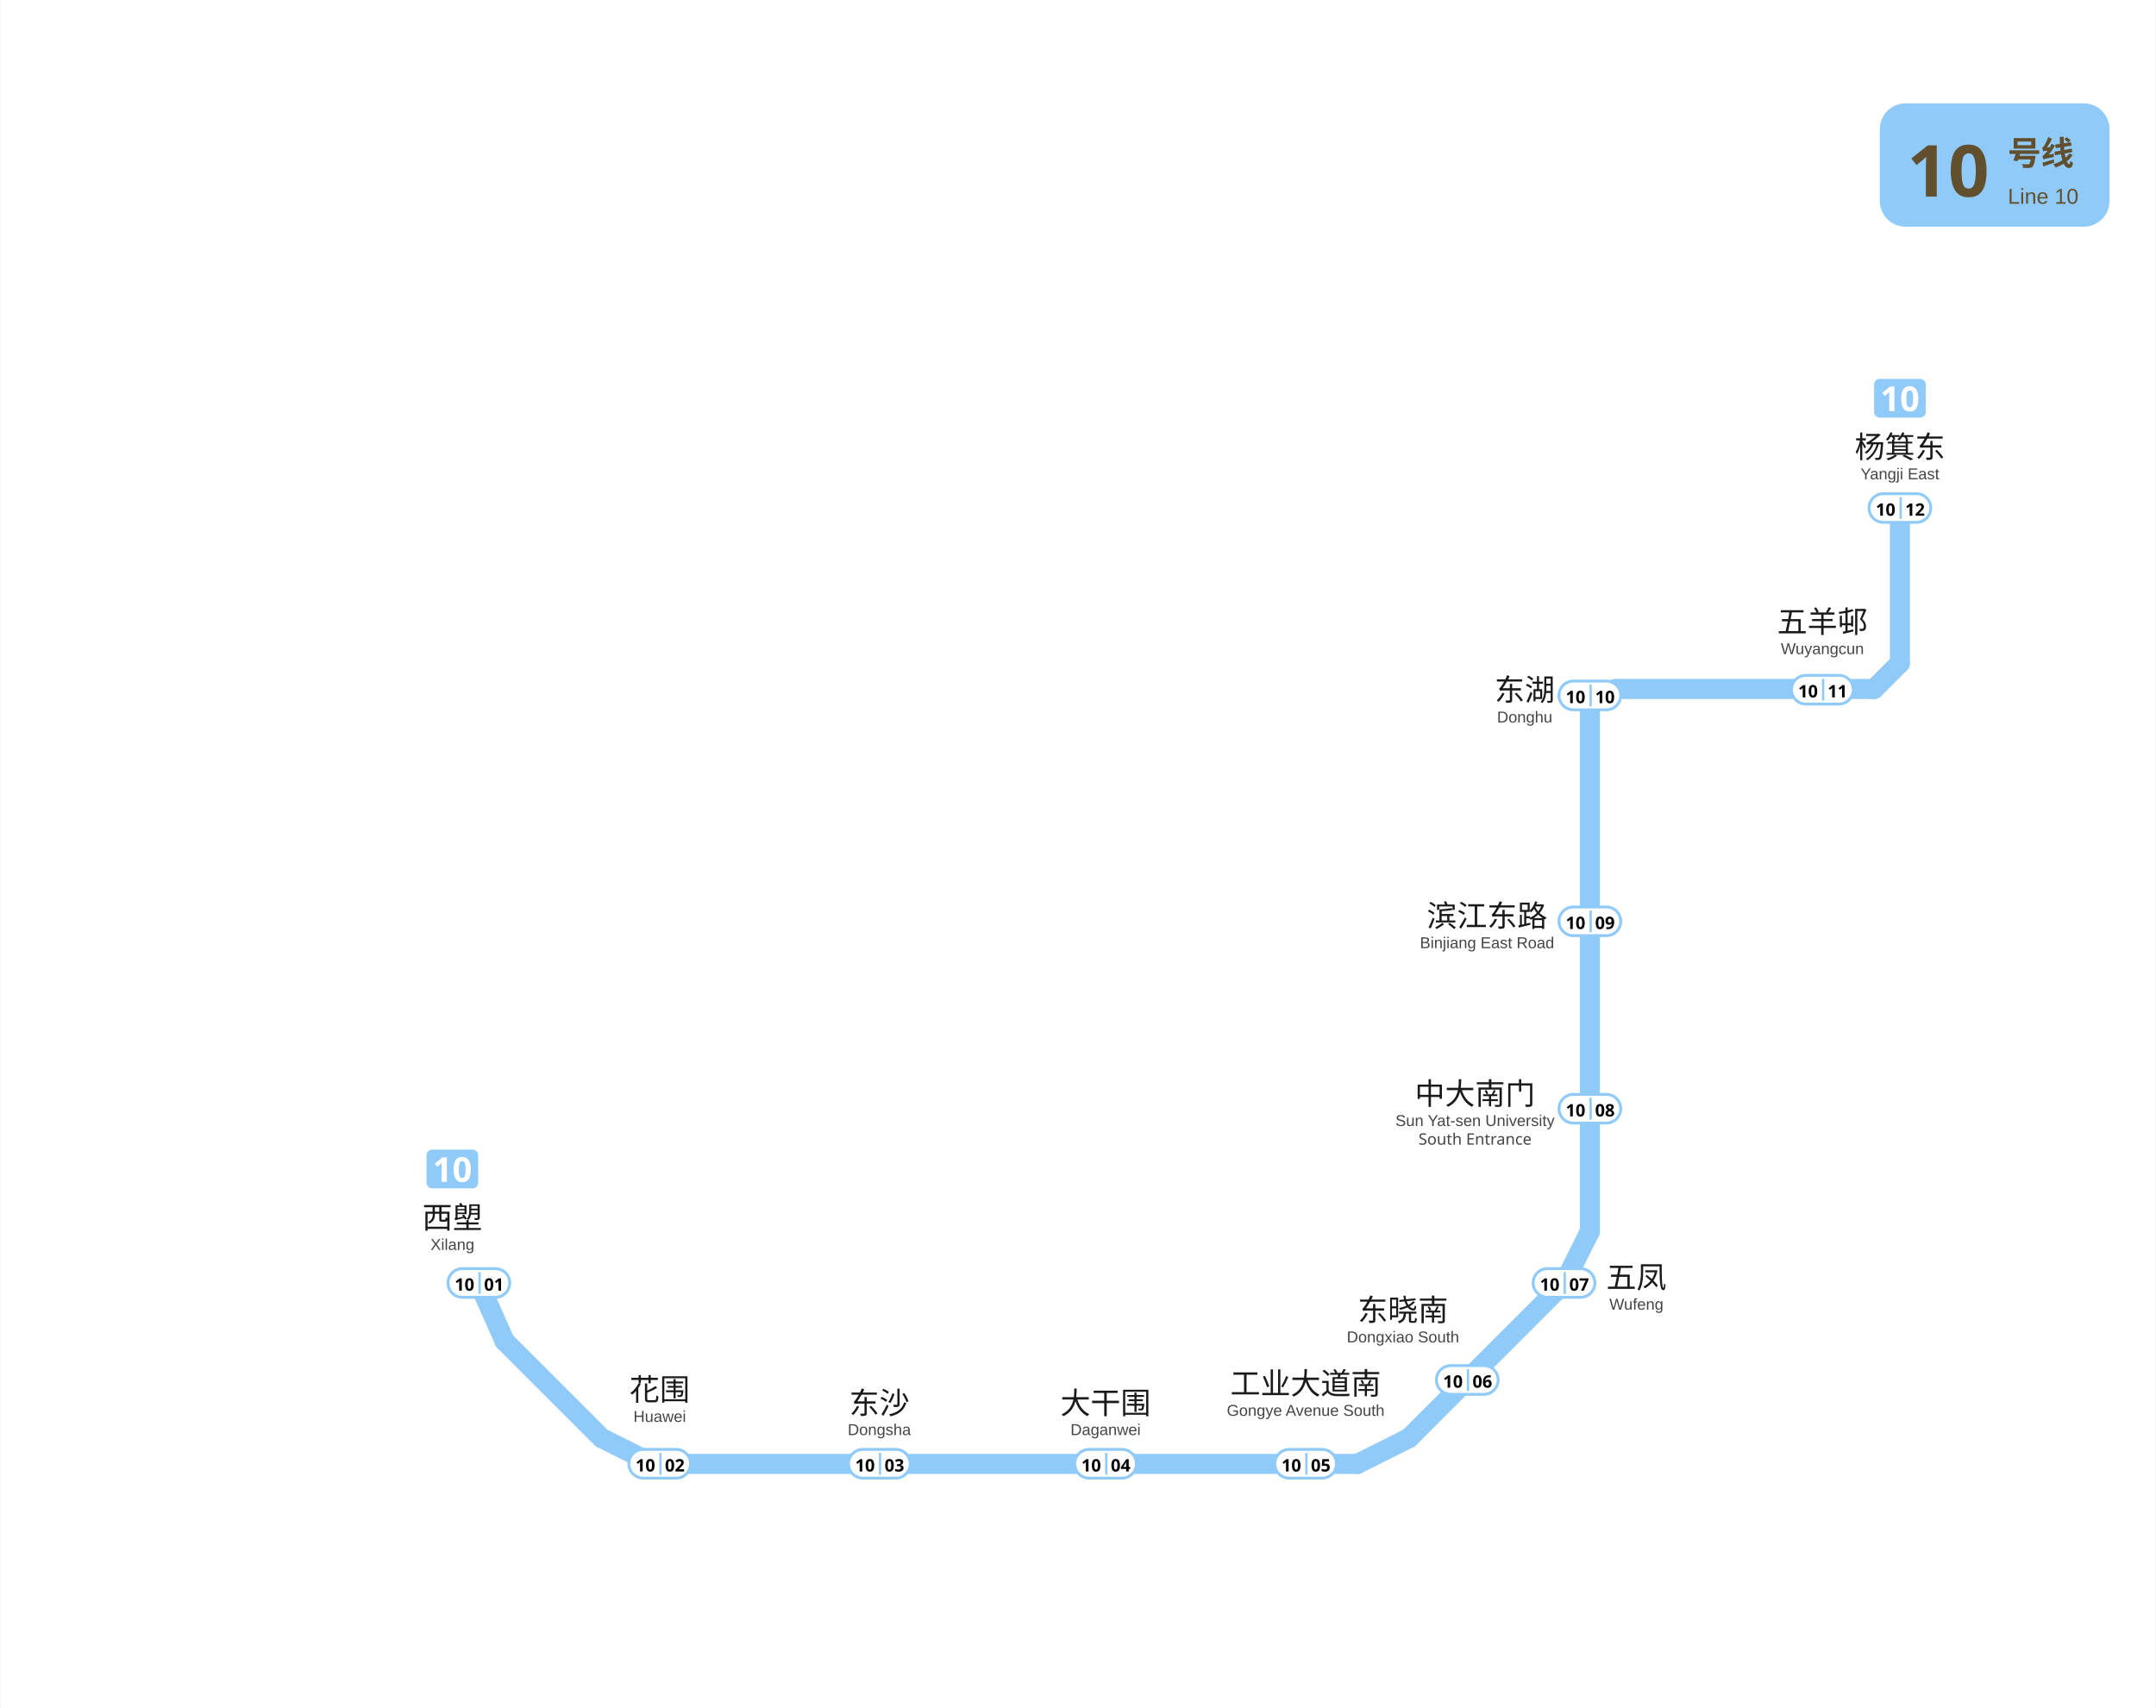
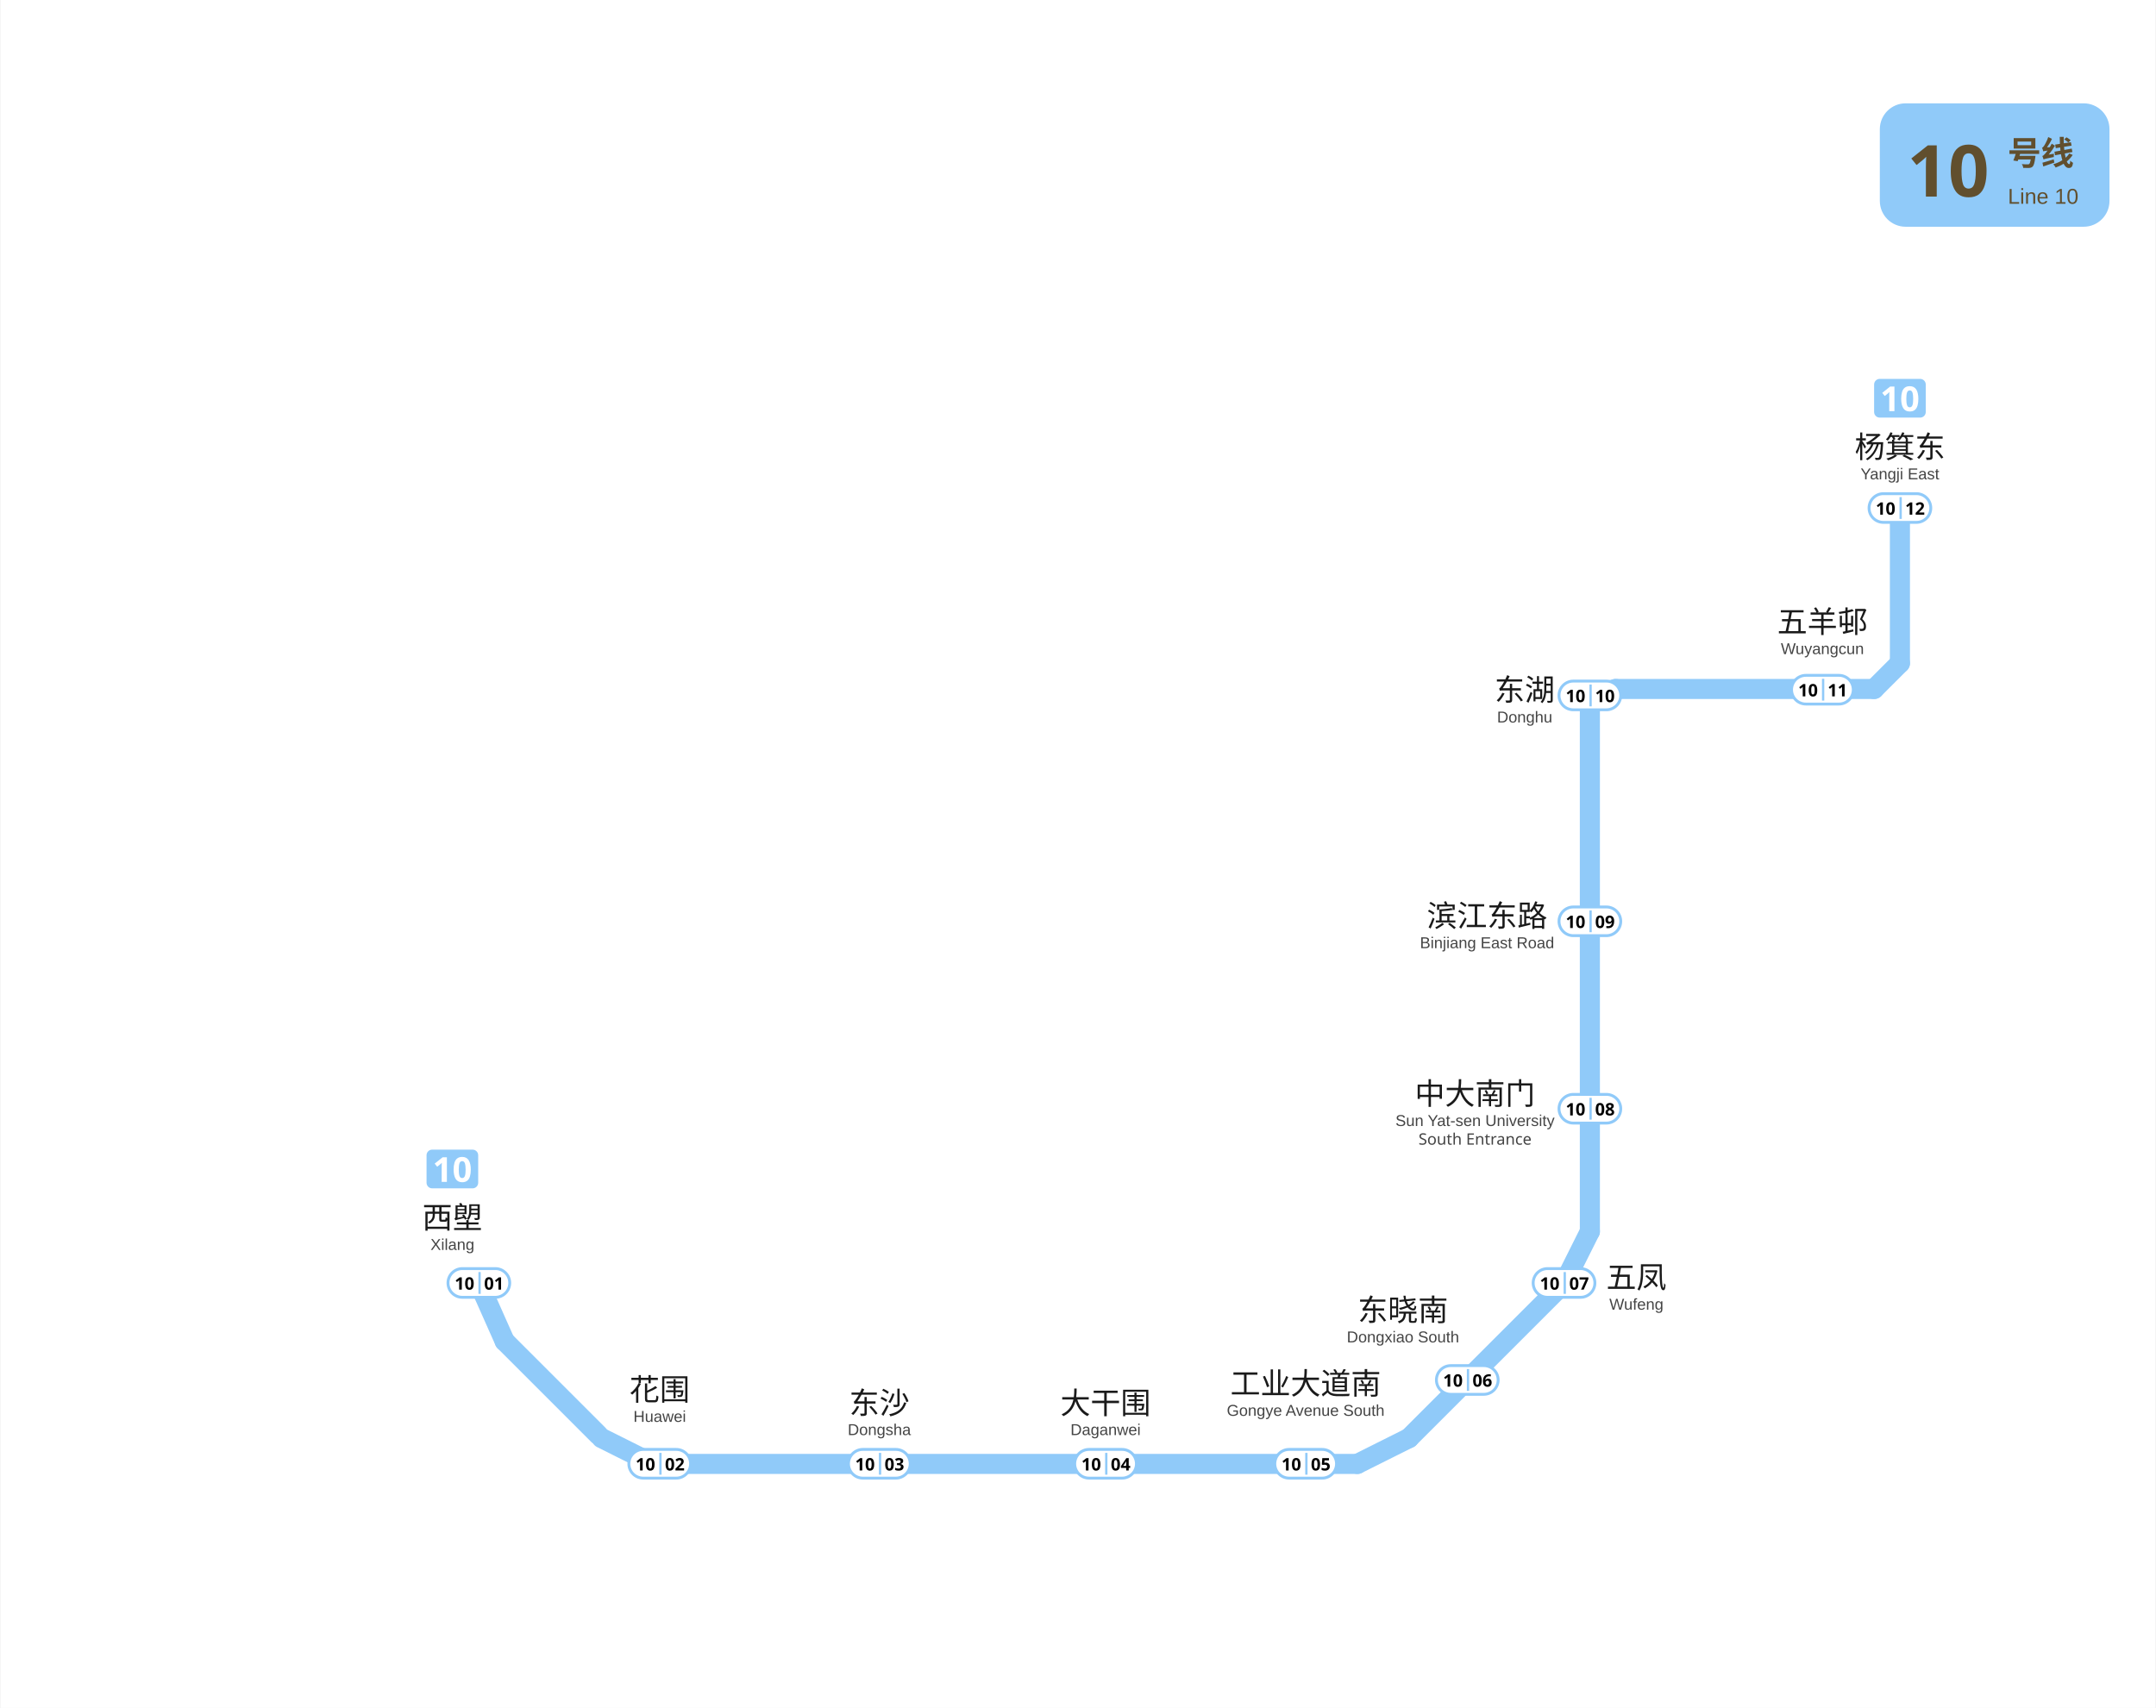
<svg xmlns="http://www.w3.org/2000/svg" viewBox="944.9 833.2 750.6 595.0" data-pins="东晓南,东沙,东湖,中大南门,五凤,五羊邨,大干围,工业大道南,杨箕东,滨江东路,花围,西塱" width="751" height="595">
  <rect x="944.883" y="833.2" width="750.617" height="595.05" fill="#ffffff" />
  <g id="走廊">
    <line x1="1111.50" y1="1280.25" x2="1120.50" y2="1300.50" style="fill:none;stroke:#90CAF9;stroke-width:7;stroke-linecap:round" />
    <line x1="1120.50" y1="1300.50" x2="1153.12" y2="1333.12" style="fill:none;stroke:#90CAF9;stroke-width:7;stroke-linecap:round" />
    <line x1="1154.25" y1="1334.25" x2="1172.25" y2="1343.25" style="fill:none;stroke:#90CAF9;stroke-width:7;stroke-linecap:round" />
    <line x1="1172.25" y1="1343.25" x2="1417.50" y2="1343.25" style="fill:none;stroke:#90CAF9;stroke-width:7;stroke-linecap:round" />
    <line x1="1417.50" y1="1343.25" x2="1435.50" y2="1334.25" style="fill:none;stroke:#90CAF9;stroke-width:7;stroke-linecap:round" />
    <line x1="1435.50" y1="1334.25" x2="1489.50" y2="1280.25" style="fill:none;stroke:#90CAF9;stroke-width:7;stroke-linecap:round" />
    <line x1="1489.50" y1="1280.25" x2="1498.50" y2="1262.25" style="fill:none;stroke:#90CAF9;stroke-width:7;stroke-linecap:round" />
    <line x1="1498.50" y1="1262.25" x2="1498.50" y2="1075.50" style="fill:none;stroke:#90CAF9;stroke-width:7;stroke-linecap:round" />
    <line x1="1498.50" y1="1075.50" x2="1507.50" y2="1073.25" style="fill:none;stroke:#90CAF9;stroke-width:7;stroke-linecap:round" />
    <line x1="1507.50" y1="1073.25" x2="1597.50" y2="1073.25" style="fill:none;stroke:#90CAF9;stroke-width:7;stroke-linecap:round" />
    <line x1="1597.50" y1="1073.25" x2="1606.50" y2="1064.25" style="fill:none;stroke:#90CAF9;stroke-width:7;stroke-linecap:round" />
    <line x1="1606.50" y1="1064.25" x2="1606.50" y2="1010.25" style="fill:none;stroke:#90CAF9;stroke-width:7;stroke-linecap:round" />
  </g>
  <g id="线路徽标">
    <g data-badge="header" transform="translate(1599.5 869.2)" data-ink="#614F2E" data-box="1599.5,869.2,1679.5,912.2" data-chip="1599.5,869.2,1679.5,912.2">
      <rect x="0" y="0" width="80.0" height="43.0" rx="9.0" fill="#90CAF9" />
      <text x="9.5" y="32.5" font-family="'Microsoft YaHei', sans-serif" font-size="25" font-weight="bold" fill="#614F2E">10</text>
      <text x="44.6" y="21.5" font-family="'Microsoft YaHei', sans-serif" font-size="11.5" font-weight="600" fill="#614F2E">号线</text>
      <text x="44.6" y="35.0" font-family="Arial, sans-serif" font-size="7.5" fill="#614F2E">Line 10</text>
    </g>
    <g data-badge="chip" transform="translate(1093.28 1233.75)" data-box="1093.3,1233.8,1111.3,1247.2">
      <path d="M16.04 13.49h-14.09c-1.07 0 -1.95 -0.88 -1.95 -1.95v-9.59c0 -1.07 0.88 -1.95 1.95 -1.95h14.09c1.07 0 1.95 0.88 1.95 1.95v9.59C17.99 12.61 17.11 13.49 16.04 13.49z" fill="#90CAF9" />
      <path d="M7.08 11.24h-1.81v-4.96c0 -0.2 0 -0.47 0.01 -0.81c0.01 -0.34 0.02 -0.64 0.04 -0.89c-0.04 0.05 -0.13 0.13 -0.26 0.26c-0.13 0.12 -0.25 0.23 -0.37 0.33l-0.98 0.79l-0.88 -1.09l2.76 -2.2h1.49V11.24z" fill="#FFFFFF" />
      <path d="M15.41 6.96c0 0.92 -0.1 1.71 -0.29 2.36c-0.2 0.66 -0.51 1.16 -0.95 1.51c-0.44 0.35 -1.02 0.53 -1.75 0.53c-1.03 0 -1.79 -0.39 -2.27 -1.16s-0.72 -1.86 -0.72 -3.24c0 -0.92 0.1 -1.71 0.29 -2.37c0.19 -0.66 0.51 -1.17 0.95 -1.52c0.44 -0.35 1.02 -0.53 1.75 -0.53c1.02 0 1.78 0.39 2.27 1.16C15.17 4.48 15.41 5.56 15.41 6.96zM11.22 6.96c0 0.98 0.08 1.71 0.25 2.2s0.48 0.74 0.94 0.74c0.45 0 0.76 -0.24 0.94 -0.73c0.18 -0.49 0.26 -1.22 0.26 -2.21c0 -0.98 -0.09 -1.71 -0.26 -2.21s-0.49 -0.74 -0.94 -0.74c-0.46 0 -0.77 0.25 -0.94 0.74S11.22 5.98 11.22 6.96z" fill="#FFFFFF" />
    </g>
    <g data-badge="chip" transform="translate(1597.51 965.21)" data-box="1597.5,965.2,1615.5,978.7">
      <path d="M16.04 13.49h-14.09c-1.07 0 -1.95 -0.88 -1.95 -1.95v-9.59c0 -1.07 0.88 -1.95 1.95 -1.95h14.09c1.07 0 1.95 0.88 1.95 1.95v9.59C17.99 12.61 17.11 13.49 16.04 13.49z" fill="#90CAF9" />
      <path d="M7.08 11.24h-1.81v-4.96c0 -0.2 0 -0.47 0.01 -0.81c0.01 -0.34 0.02 -0.64 0.04 -0.89c-0.04 0.05 -0.13 0.13 -0.26 0.26c-0.13 0.12 -0.25 0.23 -0.37 0.33l-0.98 0.79l-0.88 -1.09l2.76 -2.2h1.49V11.24z" fill="#FFFFFF" />
      <path d="M15.41 6.96c0 0.92 -0.1 1.71 -0.29 2.36c-0.2 0.66 -0.51 1.16 -0.95 1.51c-0.44 0.35 -1.02 0.53 -1.75 0.53c-1.03 0 -1.79 -0.39 -2.27 -1.16s-0.72 -1.86 -0.72 -3.24c0 -0.92 0.1 -1.71 0.29 -2.37c0.19 -0.66 0.51 -1.17 0.95 -1.52c0.44 -0.35 1.02 -0.53 1.75 -0.53c1.02 0 1.78 0.39 2.27 1.16C15.17 4.48 15.41 5.56 15.41 6.96zM11.22 6.96c0 0.98 0.08 1.71 0.25 2.2s0.48 0.74 0.94 0.74c0.45 0 0.76 -0.24 0.94 -0.73c0.18 -0.49 0.26 -1.22 0.26 -2.21c0 -0.98 -0.09 -1.71 -0.26 -2.21s-0.49 -0.74 -0.94 -0.74c-0.46 0 -0.77 0.25 -0.94 0.74S11.22 5.98 11.22 6.96z" fill="#FFFFFF" />
    </g>
  </g>
  <g id="站名标注" font-family="'Microsoft YaHei', 'PingFang SC', sans-serif">
    <text x="1102.30" y="1261.20" text-anchor="middle" font-size="10.5" font-weight="500" fill="#1a1a1a">西塱</text>
    <text x="1102.30" y="1268.70" text-anchor="middle" font-size="5.5" font-family="Arial, sans-serif" fill="#444444">Xilang</text>
    <text x="1174.50" y="1321.10" text-anchor="middle" font-size="10.5" font-weight="500" fill="#1a1a1a">花围</text>
    <text x="1174.50" y="1328.60" text-anchor="middle" font-size="5.5" font-family="Arial, sans-serif" fill="#444444">Huawei</text>
    <text x="1251.00" y="1325.80" text-anchor="middle" font-size="10.5" font-weight="500" fill="#1a1a1a">东沙</text>
    <text x="1251.00" y="1333.20" text-anchor="middle" font-size="5.5" font-family="Arial, sans-serif" fill="#444444">Dongsha</text>
    <text x="1329.80" y="1325.80" text-anchor="middle" font-size="10.5" font-weight="500" fill="#1a1a1a">大干围</text>
    <text x="1329.80" y="1333.20" text-anchor="middle" font-size="5.5" font-family="Arial, sans-serif" fill="#444444">Daganwei</text>
    <text x="1399.50" y="1319.00" text-anchor="middle" font-size="10.5" font-weight="500" fill="#1a1a1a">工业大道南</text>
    <text x="1399.50" y="1326.50" text-anchor="middle" font-size="5.5" font-family="Arial, sans-serif" fill="#444444">Gongye Avenue South</text>
    <text x="1433.40" y="1293.40" text-anchor="middle" font-size="10.5" font-weight="500" fill="#1a1a1a">东晓南</text>
    <text x="1433.40" y="1300.90" text-anchor="middle" font-size="5.5" font-family="Arial, sans-serif" fill="#444444">Dongxiao South</text>
    <text x="1514.70" y="1282.00" text-anchor="middle" font-size="10.5" font-weight="500" fill="#1a1a1a">五凤</text>
    <text x="1514.70" y="1289.50" text-anchor="middle" font-size="5.5" font-family="Arial, sans-serif" fill="#444444">Wufeng</text>
    <text x="1458.50" y="1218.02" text-anchor="middle" font-size="10.5" font-weight="500" fill="#1a1a1a">中大南门</text>
    <text x="1458.50" y="1225.52" text-anchor="middle" font-size="5.5" font-family="Arial, sans-serif" fill="#444444">Sun Yat-sen University</text>
    <text x="1458.50" y="1232.02" text-anchor="middle" font-size="5.5" fill="#444444">South Entrance</text>
    <text x="1462.70" y="1156.06" text-anchor="middle" font-size="10.5" font-weight="500" fill="#1a1a1a">滨江东路</text>
    <text x="1462.70" y="1163.56" text-anchor="middle" font-size="5.5" font-family="Arial, sans-serif" fill="#444444">Binjiang East Road</text>
    <text x="1606.50" y="992.70" text-anchor="middle" font-size="10.5" font-weight="500" fill="#1a1a1a">杨箕东</text>
    <text x="1606.50" y="1000.20" text-anchor="middle" font-size="5.5" font-family="Arial, sans-serif" fill="#444444">Yangji East</text>
    <text x="1475.80" y="1077.32" text-anchor="middle" font-size="10.5" font-weight="500" fill="#1a1a1a">东湖</text>
    <text x="1475.80" y="1084.92" text-anchor="middle" font-size="5.5" font-family="Arial, sans-serif" fill="#444444">Donghu</text>
    <text x="1579.50" y="1053.60" text-anchor="middle" font-size="10.5" font-weight="500" fill="#1a1a1a">五羊邨</text>
    <text x="1579.50" y="1061.10" text-anchor="middle" font-size="5.5" font-family="Arial, sans-serif" fill="#444444">Wuyangcun</text>
  </g>
  <g id="编号牌" font-family="'Microsoft YaHei', 'PingFang SC', sans-serif">
    <rect x="1100.75" y="1275.20" width="21.50" height="10.00" rx="5.00" fill="#FFFFFF" stroke="#90CAF9" stroke-width="1.0" />
    <line x1="1111.75" y1="1276.40" x2="1111.75" y2="1284.00" stroke="#90CAF9" stroke-width="0.8" />
-     <text x="1106.50" y="1280.56" text-anchor="middle" dominant-baseline="central" font-size="6.0" font-weight="700" fill="#000000">10</text>
-     <text x="1116.75" y="1280.56" text-anchor="middle" dominant-baseline="central" font-size="6.0" font-weight="700" fill="#000000">01</text>
+     <text x="1106.50" y="1280.20" text-anchor="middle" dominant-baseline="central" font-size="6.0" font-weight="700" fill="#000000">10</text>
+     <text x="1116.75" y="1280.20" text-anchor="middle" dominant-baseline="central" font-size="6.0" font-weight="700" fill="#000000">01</text>
    <rect x="1163.75" y="1338.20" width="21.50" height="10.00" rx="5.00" fill="#FFFFFF" stroke="#90CAF9" stroke-width="1.0" />
    <line x1="1174.75" y1="1339.40" x2="1174.75" y2="1347.00" stroke="#90CAF9" stroke-width="0.8" />
-     <text x="1169.50" y="1343.56" text-anchor="middle" dominant-baseline="central" font-size="6.0" font-weight="700" fill="#000000">10</text>
-     <text x="1179.75" y="1343.56" text-anchor="middle" dominant-baseline="central" font-size="6.0" font-weight="700" fill="#000000">02</text>
+     <text x="1169.50" y="1343.20" text-anchor="middle" dominant-baseline="central" font-size="6.0" font-weight="700" fill="#000000">10</text>
+     <text x="1179.75" y="1343.20" text-anchor="middle" dominant-baseline="central" font-size="6.0" font-weight="700" fill="#000000">02</text>
    <rect x="1240.25" y="1338.20" width="21.50" height="10.00" rx="5.00" fill="#FFFFFF" stroke="#90CAF9" stroke-width="1.0" />
    <line x1="1251.25" y1="1339.40" x2="1251.25" y2="1347.00" stroke="#90CAF9" stroke-width="0.8" />
-     <text x="1246.00" y="1343.56" text-anchor="middle" dominant-baseline="central" font-size="6.0" font-weight="700" fill="#000000">10</text>
-     <text x="1256.25" y="1343.56" text-anchor="middle" dominant-baseline="central" font-size="6.0" font-weight="700" fill="#000000">03</text>
+     <text x="1246.00" y="1343.20" text-anchor="middle" dominant-baseline="central" font-size="6.0" font-weight="700" fill="#000000">10</text>
+     <text x="1256.25" y="1343.20" text-anchor="middle" dominant-baseline="central" font-size="6.0" font-weight="700" fill="#000000">03</text>
    <rect x="1319.05" y="1338.20" width="21.50" height="10.00" rx="5.00" fill="#FFFFFF" stroke="#90CAF9" stroke-width="1.0" />
    <line x1="1330.05" y1="1339.40" x2="1330.05" y2="1347.00" stroke="#90CAF9" stroke-width="0.8" />
-     <text x="1324.80" y="1343.56" text-anchor="middle" dominant-baseline="central" font-size="6.0" font-weight="700" fill="#000000">10</text>
-     <text x="1335.05" y="1343.56" text-anchor="middle" dominant-baseline="central" font-size="6.0" font-weight="700" fill="#000000">04</text>
+     <text x="1324.80" y="1343.20" text-anchor="middle" dominant-baseline="central" font-size="6.0" font-weight="700" fill="#000000">10</text>
+     <text x="1335.05" y="1343.20" text-anchor="middle" dominant-baseline="central" font-size="6.0" font-weight="700" fill="#000000">04</text>
    <rect x="1388.75" y="1338.20" width="21.50" height="10.00" rx="5.00" fill="#FFFFFF" stroke="#90CAF9" stroke-width="1.0" />
    <line x1="1399.75" y1="1339.40" x2="1399.75" y2="1347.00" stroke="#90CAF9" stroke-width="0.8" />
-     <text x="1394.50" y="1343.56" text-anchor="middle" dominant-baseline="central" font-size="6.0" font-weight="700" fill="#000000">10</text>
-     <text x="1404.75" y="1343.56" text-anchor="middle" dominant-baseline="central" font-size="6.0" font-weight="700" fill="#000000">05</text>
+     <text x="1394.50" y="1343.20" text-anchor="middle" dominant-baseline="central" font-size="6.0" font-weight="700" fill="#000000">10</text>
+     <text x="1404.75" y="1343.20" text-anchor="middle" dominant-baseline="central" font-size="6.0" font-weight="700" fill="#000000">05</text>
    <rect x="1445.05" y="1309.00" width="21.50" height="10.00" rx="5.00" fill="#FFFFFF" stroke="#90CAF9" stroke-width="1.0" />
    <line x1="1456.05" y1="1310.20" x2="1456.05" y2="1317.80" stroke="#90CAF9" stroke-width="0.8" />
-     <text x="1450.80" y="1314.36" text-anchor="middle" dominant-baseline="central" font-size="6.0" font-weight="700" fill="#000000">10</text>
-     <text x="1461.05" y="1314.36" text-anchor="middle" dominant-baseline="central" font-size="6.0" font-weight="700" fill="#000000">06</text>
+     <text x="1450.80" y="1314.00" text-anchor="middle" dominant-baseline="central" font-size="6.0" font-weight="700" fill="#000000">10</text>
+     <text x="1461.05" y="1314.00" text-anchor="middle" dominant-baseline="central" font-size="6.0" font-weight="700" fill="#000000">06</text>
    <rect x="1478.75" y="1275.20" width="21.50" height="10.00" rx="5.00" fill="#FFFFFF" stroke="#90CAF9" stroke-width="1.0" />
    <line x1="1489.75" y1="1276.40" x2="1489.75" y2="1284.00" stroke="#90CAF9" stroke-width="0.8" />
-     <text x="1484.50" y="1280.56" text-anchor="middle" dominant-baseline="central" font-size="6.0" font-weight="700" fill="#000000">10</text>
-     <text x="1494.75" y="1280.56" text-anchor="middle" dominant-baseline="central" font-size="6.0" font-weight="700" fill="#000000">07</text>
+     <text x="1484.50" y="1280.20" text-anchor="middle" dominant-baseline="central" font-size="6.0" font-weight="700" fill="#000000">10</text>
+     <text x="1494.75" y="1280.20" text-anchor="middle" dominant-baseline="central" font-size="6.0" font-weight="700" fill="#000000">07</text>
    <rect x="1487.75" y="1214.50" width="21.50" height="10.00" rx="5.00" fill="#FFFFFF" stroke="#90CAF9" stroke-width="1.0" />
    <line x1="1498.75" y1="1215.70" x2="1498.75" y2="1223.30" stroke="#90CAF9" stroke-width="0.8" />
-     <text x="1493.50" y="1219.86" text-anchor="middle" dominant-baseline="central" font-size="6.0" font-weight="700" fill="#000000">10</text>
-     <text x="1503.75" y="1219.86" text-anchor="middle" dominant-baseline="central" font-size="6.0" font-weight="700" fill="#000000">08</text>
+     <text x="1493.50" y="1219.50" text-anchor="middle" dominant-baseline="central" font-size="6.0" font-weight="700" fill="#000000">10</text>
+     <text x="1503.75" y="1219.50" text-anchor="middle" dominant-baseline="central" font-size="6.0" font-weight="700" fill="#000000">08</text>
    <rect x="1487.75" y="1149.20" width="21.50" height="10.00" rx="5.00" fill="#FFFFFF" stroke="#90CAF9" stroke-width="1.0" />
    <line x1="1498.75" y1="1150.40" x2="1498.75" y2="1158.00" stroke="#90CAF9" stroke-width="0.8" />
-     <text x="1493.50" y="1154.56" text-anchor="middle" dominant-baseline="central" font-size="6.0" font-weight="700" fill="#000000">10</text>
-     <text x="1503.75" y="1154.56" text-anchor="middle" dominant-baseline="central" font-size="6.0" font-weight="700" fill="#000000">09</text>
+     <text x="1493.50" y="1154.20" text-anchor="middle" dominant-baseline="central" font-size="6.0" font-weight="700" fill="#000000">10</text>
+     <text x="1503.75" y="1154.20" text-anchor="middle" dominant-baseline="central" font-size="6.0" font-weight="700" fill="#000000">09</text>
    <rect x="1487.75" y="1070.50" width="21.50" height="10.00" rx="5.00" fill="#FFFFFF" stroke="#90CAF9" stroke-width="1.0" />
    <line x1="1498.75" y1="1071.70" x2="1498.75" y2="1079.30" stroke="#90CAF9" stroke-width="0.8" />
-     <text x="1493.50" y="1075.86" text-anchor="middle" dominant-baseline="central" font-size="6.0" font-weight="700" fill="#000000">10</text>
-     <text x="1503.75" y="1075.86" text-anchor="middle" dominant-baseline="central" font-size="6.0" font-weight="700" fill="#000000">10</text>
+     <text x="1493.50" y="1075.50" text-anchor="middle" dominant-baseline="central" font-size="6.0" font-weight="700" fill="#000000">10</text>
+     <text x="1503.75" y="1075.50" text-anchor="middle" dominant-baseline="central" font-size="6.0" font-weight="700" fill="#000000">10</text>
    <rect x="1568.75" y="1068.50" width="21.50" height="10.00" rx="5.00" fill="#FFFFFF" stroke="#90CAF9" stroke-width="1.0" />
    <line x1="1579.75" y1="1069.70" x2="1579.75" y2="1077.30" stroke="#90CAF9" stroke-width="0.8" />
-     <text x="1574.50" y="1073.86" text-anchor="middle" dominant-baseline="central" font-size="6.0" font-weight="700" fill="#000000">10</text>
-     <text x="1584.75" y="1073.86" text-anchor="middle" dominant-baseline="central" font-size="6.0" font-weight="700" fill="#000000">11</text>
+     <text x="1574.50" y="1073.50" text-anchor="middle" dominant-baseline="central" font-size="6.0" font-weight="700" fill="#000000">10</text>
+     <text x="1584.75" y="1073.50" text-anchor="middle" dominant-baseline="central" font-size="6.0" font-weight="700" fill="#000000">11</text>
    <rect x="1595.75" y="1005.20" width="21.50" height="10.00" rx="5.00" fill="#FFFFFF" stroke="#90CAF9" stroke-width="1.0" />
    <line x1="1606.75" y1="1006.40" x2="1606.75" y2="1014.00" stroke="#90CAF9" stroke-width="0.8" />
-     <text x="1601.50" y="1010.56" text-anchor="middle" dominant-baseline="central" font-size="6.0" font-weight="700" fill="#000000">10</text>
-     <text x="1611.75" y="1010.56" text-anchor="middle" dominant-baseline="central" font-size="6.0" font-weight="700" fill="#000000">12</text>
+     <text x="1601.50" y="1010.20" text-anchor="middle" dominant-baseline="central" font-size="6.0" font-weight="700" fill="#000000">10</text>
+     <text x="1611.75" y="1010.20" text-anchor="middle" dominant-baseline="central" font-size="6.0" font-weight="700" fill="#000000">12</text>
  </g>
</svg>
